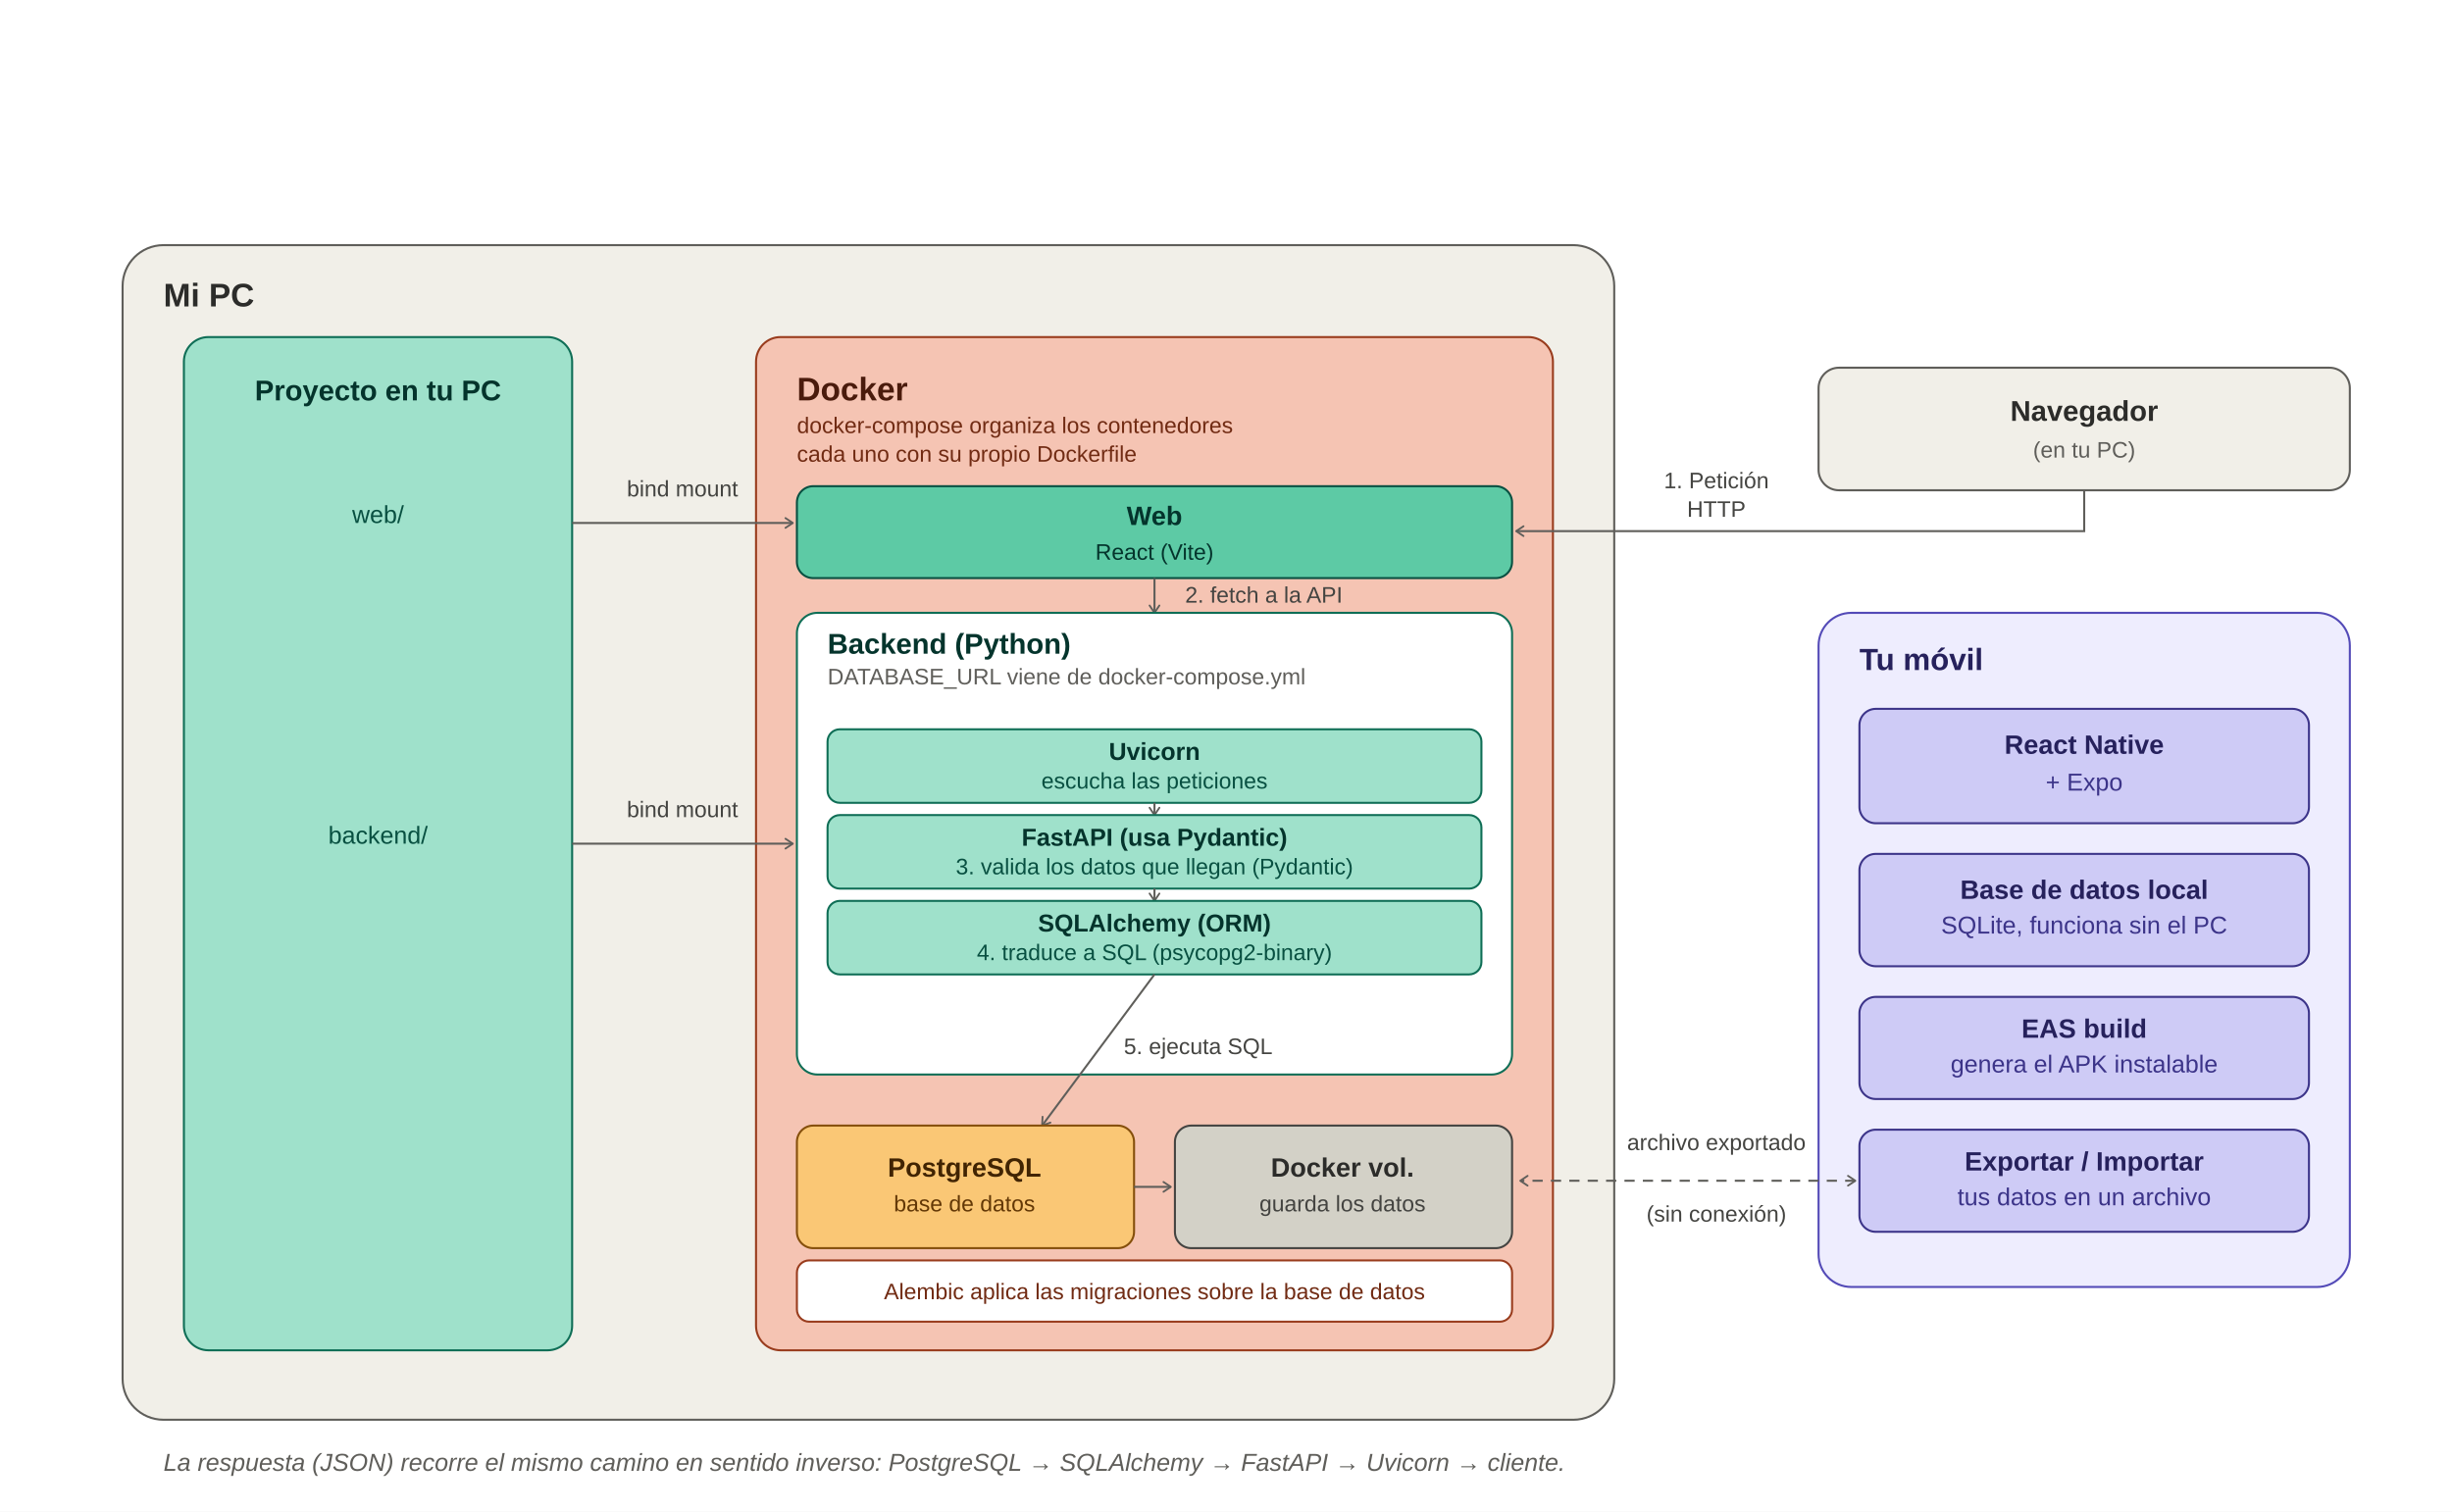
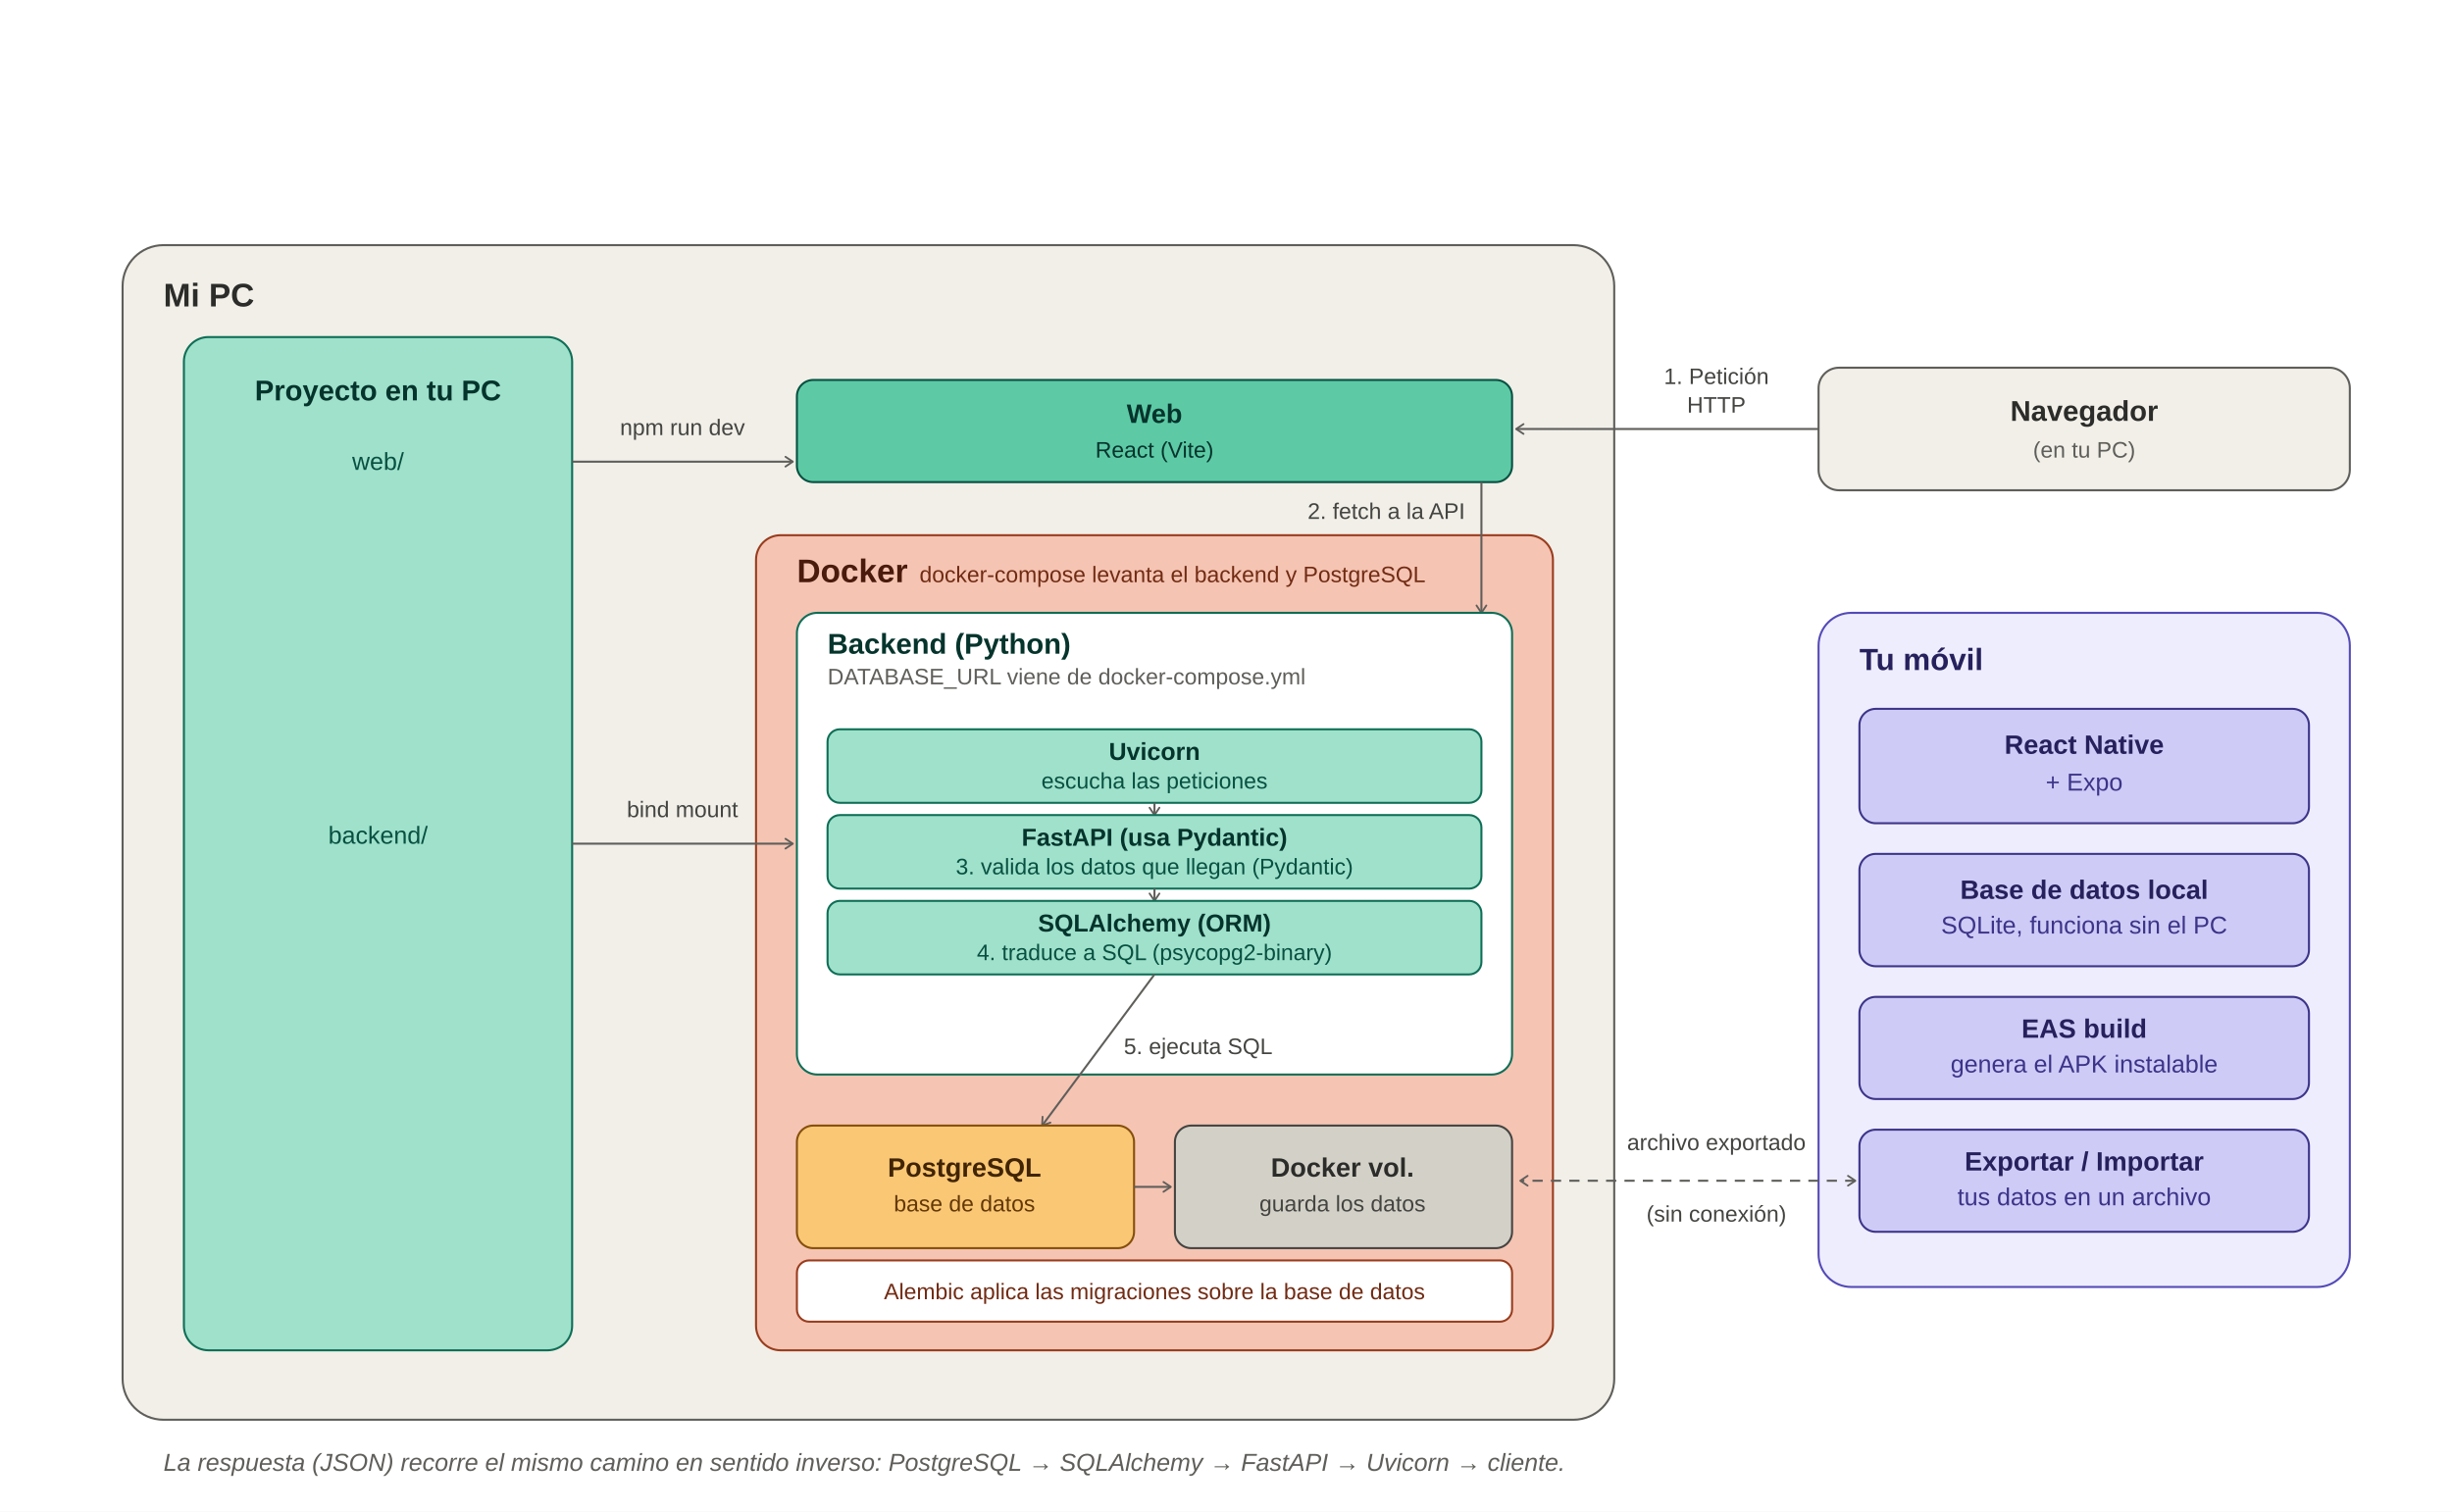
<svg xmlns="http://www.w3.org/2000/svg" width="1200" height="740" viewBox="0 0 1200 740" role="img">
  <defs>
    <marker id="arrow" viewBox="0 0 10 10" refX="8" refY="5" markerWidth="6" markerHeight="6" orient="auto-start-reverse">
      <path d="M2 1L8 5L2 9" fill="none" stroke="#5f5e5a" stroke-width="1.5" stroke-linecap="round" stroke-linejoin="round" />
    </marker>
  </defs>
  <rect width="1200" height="740" fill="#ffffff" />
  <rect x="60" y="120" width="730" height="575" rx="20" fill="#F1EFE8" stroke="#5F5E5A" stroke-width="1" />
  <text x="80" y="150" font-family="Arial, sans-serif" font-size="16" font-weight="600" fill="#2C2C2A">Mi PC</text>
  <rect x="90" y="165" width="190" height="496" rx="12" fill="#9FE1CB" stroke="#0F6E56" stroke-width="1" />
  <text x="185" y="196" text-anchor="middle" font-family="Arial, sans-serif" font-size="14" font-weight="600" fill="#04342C">Proyecto en tu PC</text>
-   <text x="185" y="256" text-anchor="middle" font-family="Arial, sans-serif" font-size="12" fill="#085041">web/</text>
+   <text x="185" y="230" text-anchor="middle" font-family="Arial, sans-serif" font-size="12" fill="#085041">web/</text>
  <text x="185" y="413" text-anchor="middle" font-family="Arial, sans-serif" font-size="12" fill="#085041">backend/</text>
-   <rect x="370" y="165" width="390" height="496" rx="12" fill="#F5C4B3" stroke="#993C1D" stroke-width="1" />
-   <text x="390" y="196" font-family="Arial, sans-serif" font-size="16" font-weight="600" fill="#4A1B0C">Docker</text>
-   <text x="390" y="212" font-family="Arial, sans-serif" font-size="11" fill="#712B13">docker-compose organiza los contenedores</text>
-   <text x="390" y="226" font-family="Arial, sans-serif" font-size="11" fill="#712B13">cada uno con su propio Dockerfile</text>
-   <rect x="390" y="238" width="350" height="45" rx="8" fill="#5DCAA5" stroke="#085041" stroke-width="1" />
-   <text x="565" y="257" text-anchor="middle" font-family="Arial, sans-serif" font-size="13" font-weight="600" fill="#04342C">Web</text>
-   <text x="565" y="274" text-anchor="middle" font-family="Arial, sans-serif" font-size="11" fill="#04342C">React (Vite)</text>
-   <line x1="565" y1="283" x2="565" y2="300" stroke="#5F5E5A" stroke-width="1" marker-end="url(#arrow)" />
-   <text x="580" y="295" font-family="Arial, sans-serif" font-size="11" fill="#444441">2. fetch a la API</text>
+   <rect x="370" y="262" width="390" height="399" rx="12" fill="#F5C4B3" stroke="#993C1D" stroke-width="1" />
+   <text x="390" y="285" font-family="Arial, sans-serif" font-size="16" font-weight="600" fill="#4A1B0C">Docker</text>
+   <text x="450" y="285" font-family="Arial, sans-serif" font-size="11" fill="#712B13">docker-compose levanta el backend y PostgreSQL</text>
+   <rect x="390" y="186" width="350" height="50" rx="8" fill="#5DCAA5" stroke="#085041" stroke-width="1" />
+   <text x="565" y="207" text-anchor="middle" font-family="Arial, sans-serif" font-size="13" font-weight="600" fill="#04342C">Web</text>
+   <text x="565" y="224" text-anchor="middle" font-family="Arial, sans-serif" font-size="11" fill="#04342C">React (Vite)</text>
+   <line x1="725" y1="236" x2="725" y2="300" stroke="#5F5E5A" stroke-width="1" marker-end="url(#arrow)" />
+   <text x="717" y="254" text-anchor="end" font-family="Arial, sans-serif" font-size="11" fill="#444441">2. fetch a la API</text>
  <rect x="390" y="300" width="350" height="226" rx="10" fill="#ffffff" stroke="#0F6E56" stroke-width="1" />
  <text x="405" y="320" font-family="Arial, sans-serif" font-size="14" font-weight="600" fill="#04342C">Backend (Python)</text>
  <text x="405" y="335" font-family="Arial, sans-serif" font-size="11" fill="#5F5E5A">DATABASE_URL viene de docker-compose.yml</text>
  <rect x="405" y="357" width="320" height="36" rx="6" fill="#9FE1CB" stroke="#0F6E56" stroke-width="1" />
  <text x="565" y="372" text-anchor="middle" font-family="Arial, sans-serif" font-size="12" font-weight="600" fill="#04342C">Uvicorn</text>
  <text x="565" y="386" text-anchor="middle" font-family="Arial, sans-serif" font-size="11" fill="#085041">escucha las peticiones</text>
  <line x1="565" y1="393" x2="565" y2="399" stroke="#5F5E5A" stroke-width="1" marker-end="url(#arrow)" />
  <rect x="405" y="399" width="320" height="36" rx="6" fill="#9FE1CB" stroke="#0F6E56" stroke-width="1" />
  <text x="565" y="414" text-anchor="middle" font-family="Arial, sans-serif" font-size="12" font-weight="600" fill="#04342C">FastAPI (usa Pydantic)</text>
  <text x="565" y="428" text-anchor="middle" font-family="Arial, sans-serif" font-size="11" fill="#085041">3. valida los datos que llegan (Pydantic)</text>
  <line x1="565" y1="435" x2="565" y2="441" stroke="#5F5E5A" stroke-width="1" marker-end="url(#arrow)" />
  <rect x="405" y="441" width="320" height="36" rx="6" fill="#9FE1CB" stroke="#0F6E56" stroke-width="1" />
  <text x="565" y="456" text-anchor="middle" font-family="Arial, sans-serif" font-size="12" font-weight="600" fill="#04342C">SQLAlchemy (ORM)</text>
  <text x="565" y="470" text-anchor="middle" font-family="Arial, sans-serif" font-size="11" fill="#085041">4. traduce a SQL (psycopg2-binary)</text>
  <line x1="565" y1="477" x2="510" y2="551" stroke="#5F5E5A" stroke-width="1" marker-end="url(#arrow)" />
  <text x="550" y="516" font-family="Arial, sans-serif" font-size="11" fill="#444441">5. ejecuta SQL</text>
  <rect x="390" y="551" width="165" height="60" rx="8" fill="#FAC775" stroke="#854F0B" stroke-width="1" />
  <text x="472" y="576" text-anchor="middle" font-family="Arial, sans-serif" font-size="13" font-weight="600" fill="#412402">PostgreSQL</text>
  <text x="472" y="593" text-anchor="middle" font-family="Arial, sans-serif" font-size="11" fill="#633806">base de datos</text>
  <rect x="575" y="551" width="165" height="60" rx="8" fill="#D3D1C7" stroke="#444441" stroke-width="1" />
  <text x="657" y="576" text-anchor="middle" font-family="Arial, sans-serif" font-size="13" font-weight="600" fill="#2C2C2A">Docker vol.</text>
  <text x="657" y="593" text-anchor="middle" font-family="Arial, sans-serif" font-size="11" fill="#444441">guarda los datos</text>
  <line x1="555" y1="581" x2="573" y2="581" stroke="#5F5E5A" stroke-width="1" marker-end="url(#arrow)" />
  <rect x="390" y="617" width="350" height="30" rx="6" fill="#ffffff" stroke="#993C1D" stroke-width="1" />
  <text x="565" y="636" text-anchor="middle" font-family="Arial, sans-serif" font-size="11" fill="#712B13">Alembic aplica las migraciones sobre la base de datos</text>
-   <line x1="280" y1="256" x2="388" y2="256" stroke="#5F5E5A" stroke-width="1" marker-end="url(#arrow)" />
-   <text x="334" y="243" text-anchor="middle" font-family="Arial, sans-serif" font-size="11" fill="#444441">bind mount</text>
+   <line x1="280" y1="226" x2="388" y2="226" stroke="#5F5E5A" stroke-width="1" marker-end="url(#arrow)" />
+   <text x="334" y="213" text-anchor="middle" font-family="Arial, sans-serif" font-size="11" fill="#444441">npm run dev</text>
  <line x1="280" y1="413" x2="388" y2="413" stroke="#5F5E5A" stroke-width="1" marker-end="url(#arrow)" />
  <text x="334" y="400" text-anchor="middle" font-family="Arial, sans-serif" font-size="11" fill="#444441">bind mount</text>
  <rect x="890" y="180" width="260" height="60" rx="10" fill="#F1EFE8" stroke="#5F5E5A" stroke-width="1" />
  <text x="1020" y="206" text-anchor="middle" font-family="Arial, sans-serif" font-size="14" font-weight="600" fill="#2C2C2A">Navegador</text>
  <text x="1020" y="224" text-anchor="middle" font-family="Arial, sans-serif" font-size="11" fill="#5F5E5A">(en tu PC)</text>
-   <path d="M1020 240 L1020 260 L742 260" fill="none" stroke="#5F5E5A" stroke-width="1" marker-end="url(#arrow)" />
-   <text x="840" y="239" text-anchor="middle" font-family="Arial, sans-serif" font-size="11" fill="#444441">1. Petición</text>
-   <text x="840" y="253" text-anchor="middle" font-family="Arial, sans-serif" font-size="11" fill="#444441">HTTP</text>
+   <path d="M890 210 L742 210" fill="none" stroke="#5F5E5A" stroke-width="1" marker-end="url(#arrow)" />
+   <text x="840" y="188" text-anchor="middle" font-family="Arial, sans-serif" font-size="11" fill="#444441">1. Petición</text>
+   <text x="840" y="202" text-anchor="middle" font-family="Arial, sans-serif" font-size="11" fill="#444441">HTTP</text>
  <rect x="890" y="300" width="260" height="330" rx="16" fill="#EEEDFE" stroke="#534AB7" stroke-width="1" />
  <text x="910" y="328" font-family="Arial, sans-serif" font-size="15" font-weight="600" fill="#26215C">Tu móvil</text>
  <rect x="910" y="347" width="220" height="56" rx="8" fill="#CECBF6" stroke="#3C3489" stroke-width="1" />
  <text x="1020" y="369" text-anchor="middle" font-family="Arial, sans-serif" font-size="13" font-weight="600" fill="#26215C">React Native</text>
  <text x="1020" y="387" text-anchor="middle" font-family="Arial, sans-serif" font-size="12" fill="#3C3489">+ Expo</text>
  <rect x="910" y="418" width="220" height="55" rx="8" fill="#CECBF6" stroke="#3C3489" stroke-width="1" />
  <text x="1020" y="440" text-anchor="middle" font-family="Arial, sans-serif" font-size="13" font-weight="600" fill="#26215C">Base de datos local</text>
  <text x="1020" y="457" text-anchor="middle" font-family="Arial, sans-serif" font-size="12" fill="#3C3489">SQLite, funciona sin el PC</text>
  <rect x="910" y="488" width="220" height="50" rx="8" fill="#CECBF6" stroke="#3C3489" stroke-width="1" />
  <text x="1020" y="508" text-anchor="middle" font-family="Arial, sans-serif" font-size="13" font-weight="600" fill="#26215C">EAS build</text>
  <text x="1020" y="525" text-anchor="middle" font-family="Arial, sans-serif" font-size="12" fill="#3C3489">genera el APK instalable</text>
  <rect x="910" y="553" width="220" height="50" rx="8" fill="#CECBF6" stroke="#3C3489" stroke-width="1" />
  <text x="1020" y="573" text-anchor="middle" font-family="Arial, sans-serif" font-size="13" font-weight="600" fill="#26215C">Exportar / Importar</text>
  <text x="1020" y="590" text-anchor="middle" font-family="Arial, sans-serif" font-size="12" fill="#3C3489">tus datos en un archivo</text>
  <line x1="908" y1="578" x2="744" y2="578" stroke="#5F5E5A" stroke-width="1" stroke-dasharray="5 4" marker-start="url(#arrow)" marker-end="url(#arrow)" />
  <text x="840" y="563" text-anchor="middle" font-family="Arial, sans-serif" font-size="11" fill="#444441">archivo exportado</text>
  <text x="840" y="598" text-anchor="middle" font-family="Arial, sans-serif" font-size="11" fill="#444441">(sin conexión)</text>
  <text x="80" y="720" font-family="Arial, sans-serif" font-size="12" fill="#5F5E5A" font-style="italic">La respuesta (JSON) recorre el mismo camino en sentido inverso: PostgreSQL → SQLAlchemy → FastAPI → Uvicorn → cliente.</text>
</svg>
